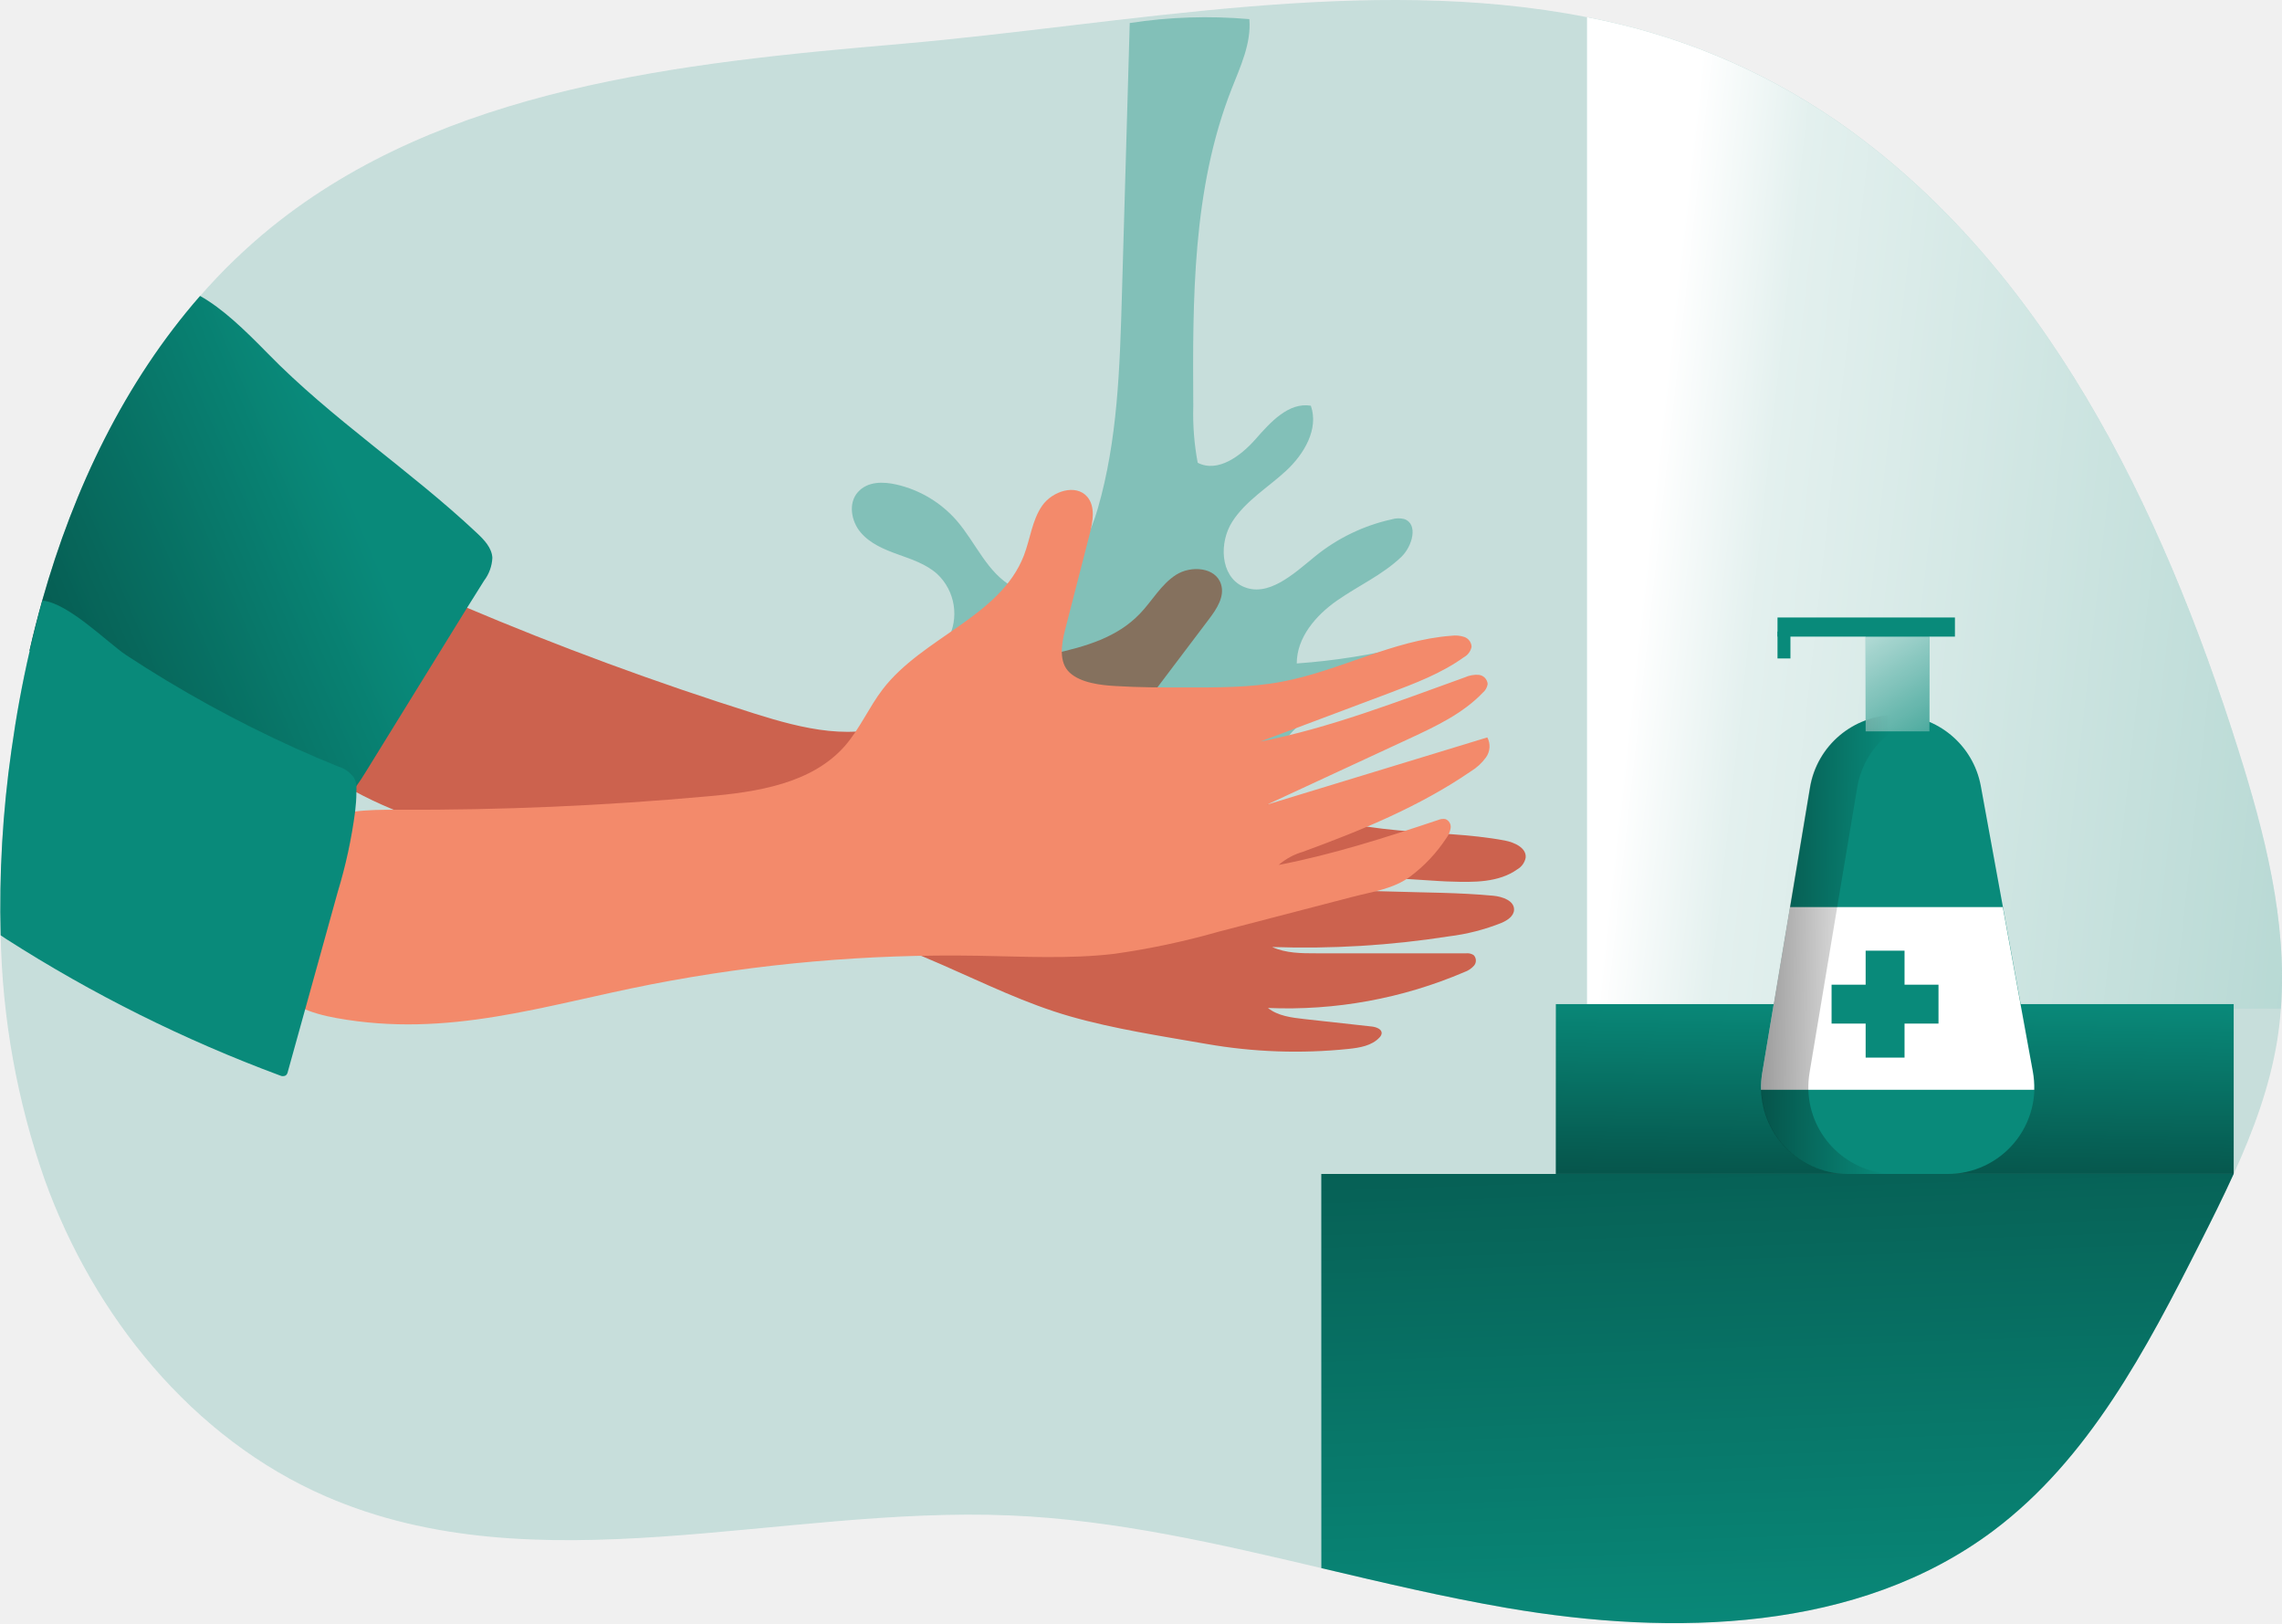
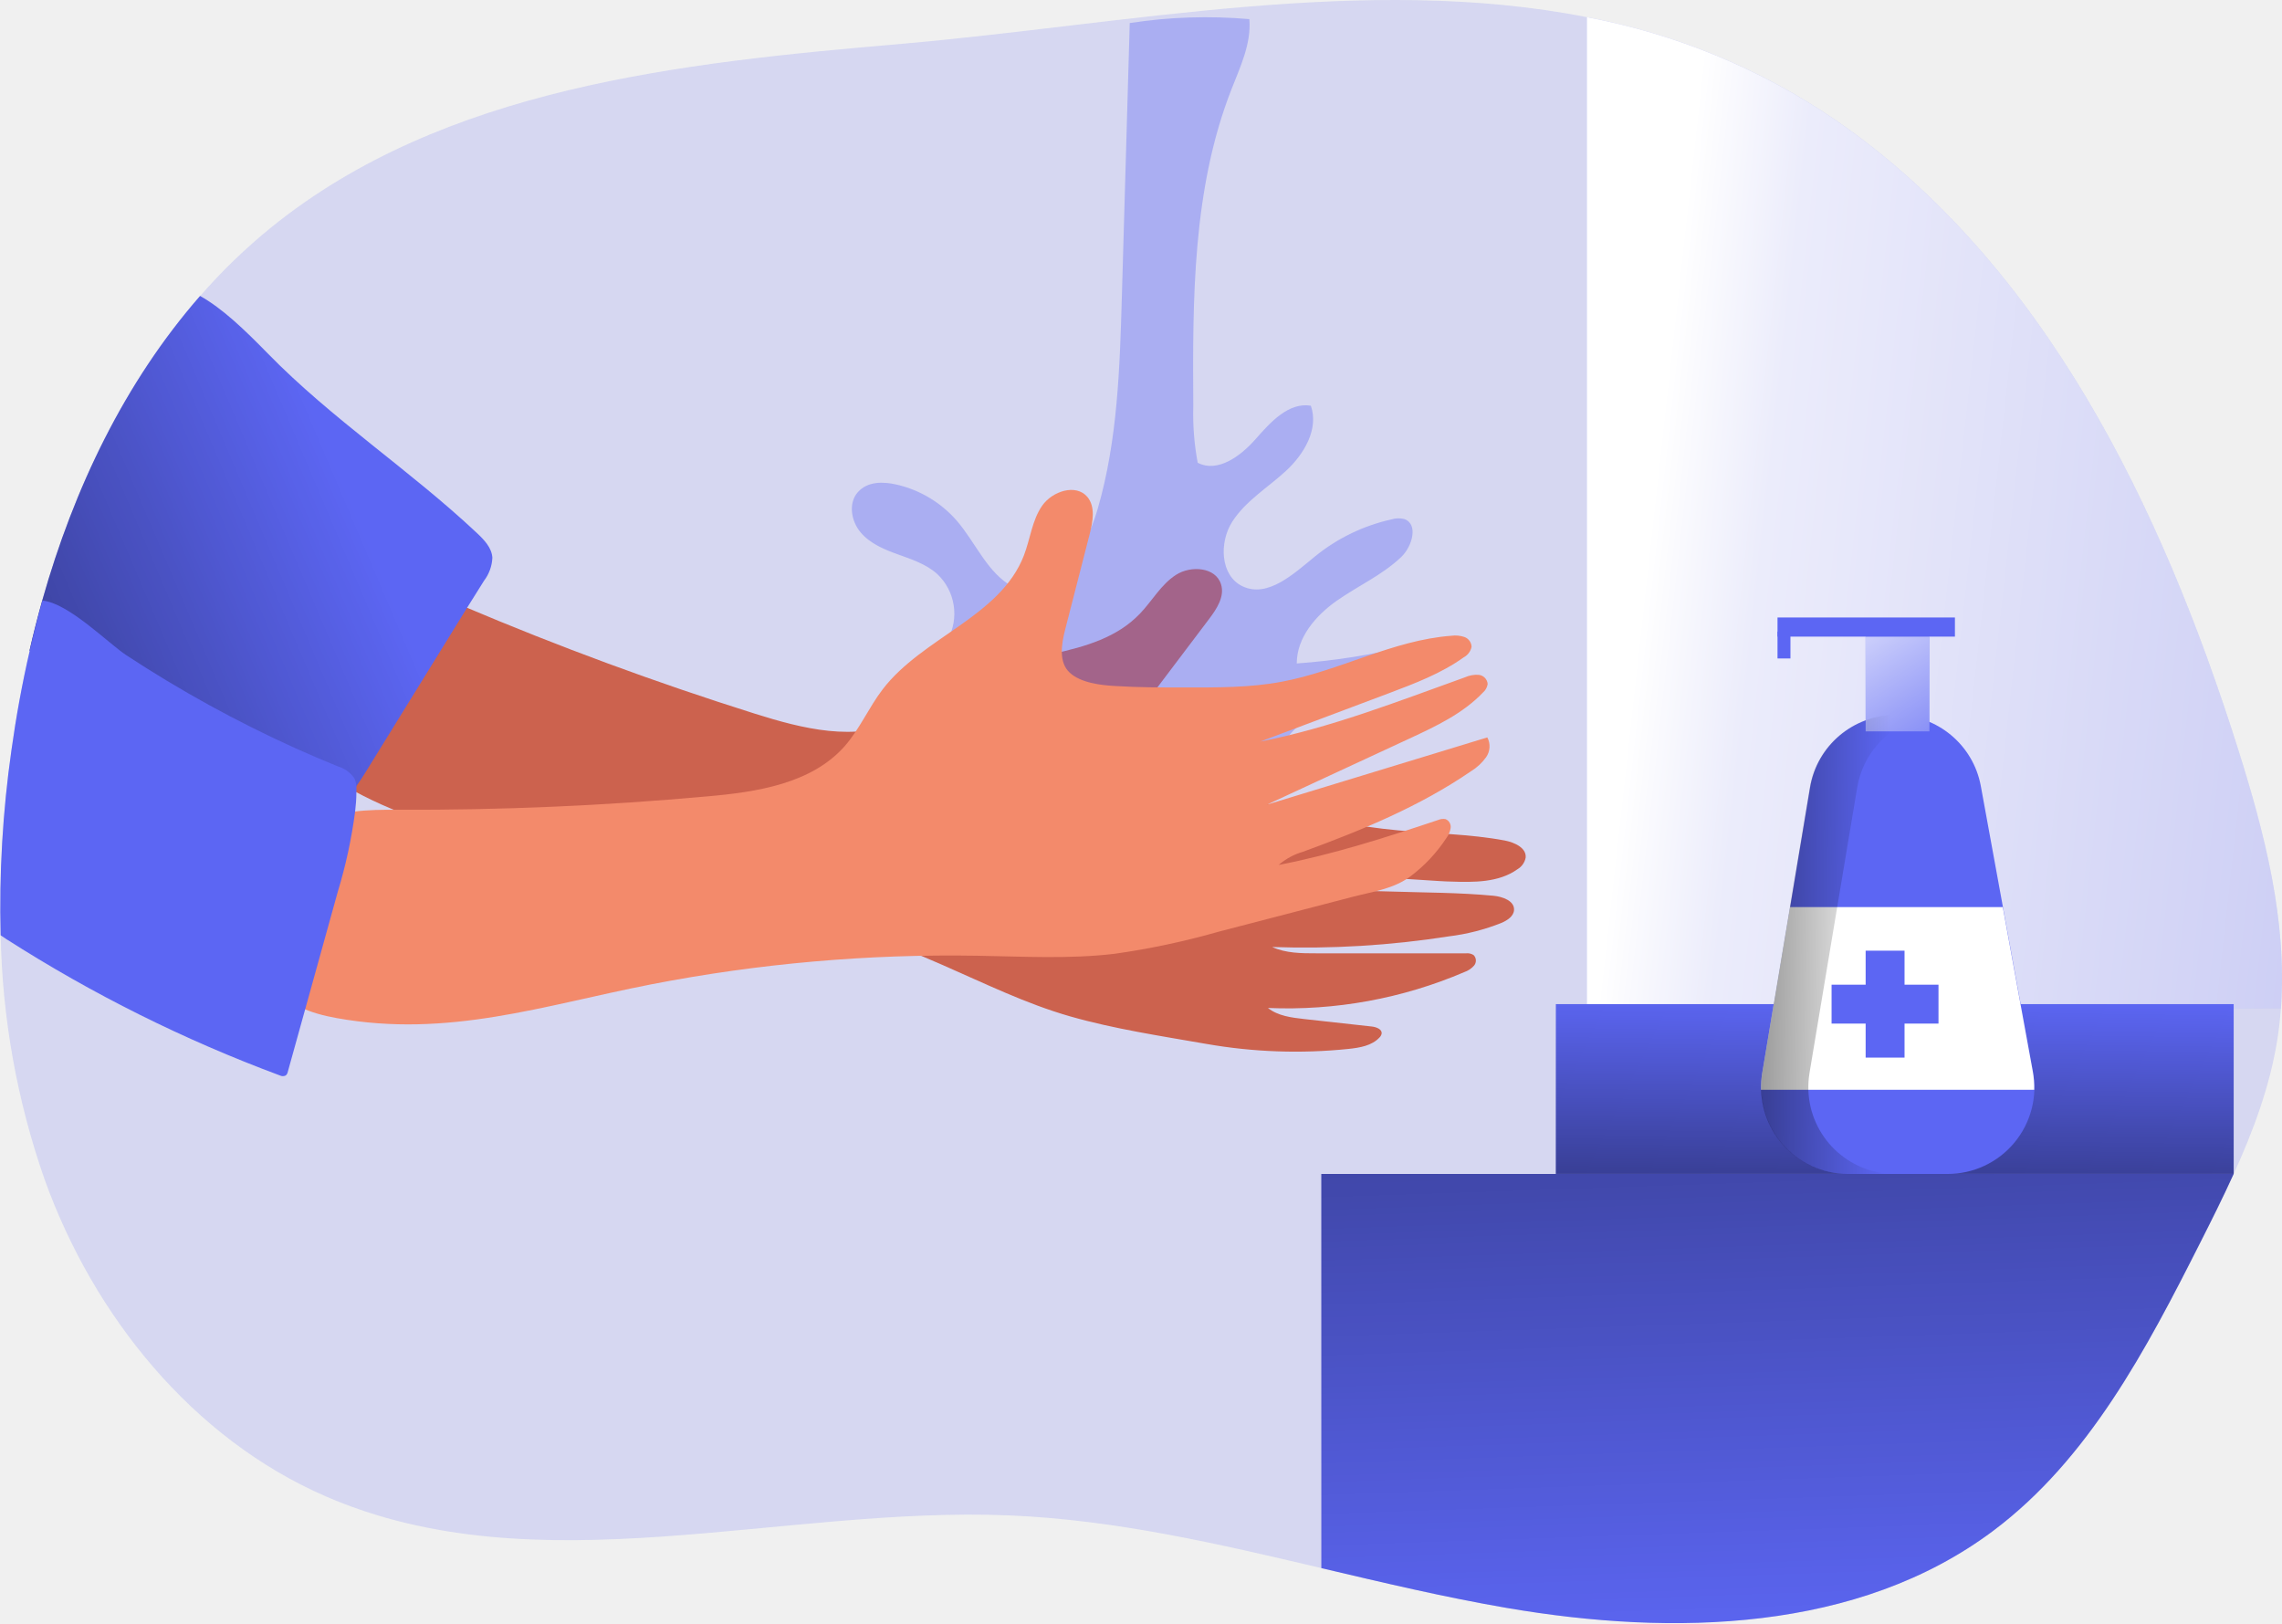
<svg xmlns="http://www.w3.org/2000/svg" xmlns:xlink="http://www.w3.org/1999/xlink" id="Layer_1" data-name="Layer 1" viewBox="0 0 397.2 282.5">
  <defs>
    <linearGradient id="linear-gradient" x1="322.78" y1="125.03" x2="486.45" y2="143.11" gradientUnits="userSpaceOnUse">
      <stop offset="0.01" stop-color="#fff" />
      <stop offset="0.13" stop-color="#fff" stop-opacity="0.69" />
      <stop offset="1" stop-color="#fff" stop-opacity="0" />
    </linearGradient>
    <linearGradient id="linear-gradient-2" x1="329.08" y1="238.54" x2="330.03" y2="173.83" gradientUnits="userSpaceOnUse">
      <stop offset="0.01" />
      <stop offset="0.13" stop-opacity="0.69" />
      <stop offset="1" stop-opacity="0" />
    </linearGradient>
    <linearGradient id="linear-gradient-3" x1="-30.01" y1="179.25" x2="99.35" y2="124.33" xlink:href="#linear-gradient-2" />
    <linearGradient id="linear-gradient-4" x1="340.64" y1="98.73" x2="348.25" y2="321.39" xlink:href="#linear-gradient-2" />
    <linearGradient id="linear-gradient-5" x1="321.85" y1="106.53" x2="343.42" y2="138.56" xlink:href="#linear-gradient" />
    <linearGradient id="linear-gradient-6" x1="321.14" y1="198.73" x2="365.97" y2="199.15" xlink:href="#linear-gradient-2" />
  </defs>
-   <path d="M434.23,210.27c-.14,1.86-.35,3.73-.65,5.59-1.31,8.07-4.17,15.74-7.57,23.21-1.84,4.06-3.84,8.05-5.84,12-9.36,18.53-19.39,37.65-36,50.1-23.51,17.62-55.66,18.4-84.62,13.44-10.85-1.86-21.59-4.41-32.33-6.94-17.93-4.23-35.85-8.4-54.21-9.17-40.07-1.67-82.34,12.65-119.12-3.33C70.73,285.1,53.55,263.82,45,240.07a136.48,136.48,0,0,1-7.66-42.59,192.82,192.82,0,0,1,1.88-32.22c.81-5.79,1.86-11.59,3.19-17.33q1-4.38,2.21-8.7c5.51-19.52,14.36-38,27.47-53A100.45,100.45,0,0,1,84.42,74.33C114.5,50,155.59,45.69,194.15,42.38,233.05,39,275,30.15,313.43,37.74A113.92,113.92,0,0,1,356.64,55.6c36.33,25,56.77,67.3,70.08,109.36C431.36,179.64,435.36,195,434.23,210.27Z" transform="translate(-37.22 -34.75)" fill="#098a7a" opacity="0.18" style="isolation:isolate" />
-   <path d="M434.23,210.27H313.43V37.74A113.92,113.92,0,0,1,356.64,55.6c36.33,25,56.77,67.3,70.08,109.36C431.36,179.64,435.36,195,434.23,210.27Z" transform="translate(-37.22 -34.75)" fill="#098a7a" opacity="0.18" style="isolation:isolate" />
+   <path d="M434.23,210.27c-.14,1.86-.35,3.73-.65,5.59-1.31,8.07-4.17,15.74-7.57,23.21-1.84,4.06-3.84,8.05-5.84,12-9.36,18.53-19.39,37.65-36,50.1-23.51,17.62-55.66,18.4-84.62,13.44-10.85-1.86-21.59-4.41-32.33-6.94-17.93-4.23-35.85-8.4-54.21-9.17-40.07-1.67-82.34,12.65-119.12-3.33C70.73,285.1,53.55,263.82,45,240.07a136.48,136.48,0,0,1-7.66-42.59,192.82,192.82,0,0,1,1.88-32.22c.81-5.79,1.86-11.59,3.19-17.33q1-4.38,2.21-8.7c5.51-19.52,14.36-38,27.47-53A100.45,100.45,0,0,1,84.42,74.33C114.5,50,155.59,45.69,194.15,42.38,233.05,39,275,30.15,313.43,37.74A113.92,113.92,0,0,1,356.64,55.6c36.33,25,56.77,67.3,70.08,109.36C431.36,179.64,435.36,195,434.23,210.27Z" transform="translate(-37.22 -34.75)" fill="#5c66f3" opacity="0.18" style="isolation:isolate" />
+   <path d="M434.23,210.27H313.43V37.74A113.92,113.92,0,0,1,356.64,55.6c36.33,25,56.77,67.3,70.08,109.36C431.36,179.64,435.36,195,434.23,210.27Z" transform="translate(-37.22 -34.75)" fill="#5c66f3" opacity="0.18" style="isolation:isolate" />
  <path d="M434.23,210.27H313.43V37.74A113.92,113.92,0,0,1,356.64,55.6c36.33,25,56.77,67.3,70.08,109.36C431.36,179.64,435.36,195,434.23,210.27Z" transform="translate(-37.22 -34.75)" fill="url(#linear-gradient)" />
-   <rect x="270.81" y="174.76" width="117.98" height="29.55" fill="#098a7a" />
+   <rect x="270.81" y="174.76" width="117.98" height="29.55" fill="#5c66f3" />
  <rect x="270.81" y="174.76" width="117.98" height="29.55" fill="url(#linear-gradient-2)" />
  <path d="M201.35,202.73c7.29,3.19,14.47,6.72,22.12,8.91s15.89,3.43,23.74,4.8a89.76,89.76,0,0,0,24.71.87c2-.21,4.09-.56,5.42-2a1.29,1.29,0,0,0,.36-.64c.13-.78-.91-1.17-1.7-1.26l-11.77-1.3c-2.22-.25-4.57-.54-6.32-1.93a78.37,78.37,0,0,0,34.2-6.25,4,4,0,0,0,1.68-1.12,1.36,1.36,0,0,0-.08-1.84,2,2,0,0,0-1.3-.3h-26c-2.63,0-5.36,0-7.76-1.1a162.22,162.22,0,0,0,30.74-1.85,36.79,36.79,0,0,0,9.21-2.36c1-.44,2.08-1.14,2.15-2.22.1-1.61-2-2.34-3.59-2.49-6-.57-12-.54-18-.74-5.42-.19-12,0-17.08-2,.37-1.95,24.55.27,27.67.27,4,.14,8.34.19,11.59-2.14a3,3,0,0,0,1.43-2c.19-1.71-1.92-2.67-3.61-3-6.13-1.15-12.39-1.19-18.59-1.77a108.94,108.94,0,0,1-42.14-12.89,7.1,7.1,0,0,1-3.33-2.92c-1.11-2.39.56-5.09,2.15-7.19l10.4-13.76c1.35-1.78,2.77-3.94,2.1-6.07-.93-3-5.24-3.31-7.84-1.64s-4.14,4.53-6.28,6.76c-7.91,8.26-21.77,6.32-31.69,12-3.43,2-6.33,4.84-9.9,6.57-7.85,3.81-17.17,1.44-25.5-1.19q-25.71-8.1-50.57-18.64c-4.71-2-9.77-4.11-14.79-3.1C95.83,138.73,91.44,146.2,88.3,153c-1,2.08-1.91,4.26-1.82,6.55.16,4.42,4,7.72,7.75,10.13,16.59,10.74,34,11.85,52.79,15.73A273.93,273.93,0,0,1,201.35,202.73Z" transform="translate(-37.22 -34.75)" fill="#cc624e" />
-   <path d="M122.92,131.82a7.12,7.12,0,0,1-1.45,4c-1,1.6-2,3.2-3,4.79q-8.81,14.28-17.63,28.55c-.51.83-1.06,1.68-1.65,2.49-.19.25-.37.5-.56.74-1.91,2.43-4.25,4.42-7.21,4.43a12.26,12.26,0,0,1-5.06-1.48,210.78,210.78,0,0,1-44-27.38q1-4.38,2.21-8.7c5.51-19.52,14.36-38,27.47-53,3.87,2.15,7.71,5.84,11.78,10,11.19,11.46,24.74,20.29,36.4,31.25C121.5,128.71,122.82,130.09,122.92,131.82Z" transform="translate(-37.22 -34.75)" fill="#098a7a" />
+   <path d="M122.92,131.82a7.12,7.12,0,0,1-1.45,4c-1,1.6-2,3.2-3,4.79q-8.81,14.28-17.63,28.55c-.51.83-1.06,1.68-1.65,2.49-.19.25-.37.5-.56.74-1.91,2.43-4.25,4.42-7.21,4.43a12.26,12.26,0,0,1-5.06-1.48,210.78,210.78,0,0,1-44-27.38q1-4.38,2.21-8.7c5.51-19.52,14.36-38,27.47-53,3.87,2.15,7.71,5.84,11.78,10,11.19,11.46,24.74,20.29,36.4,31.25C121.5,128.71,122.82,130.09,122.92,131.82Z" transform="translate(-37.22 -34.75)" fill="#5c66f3" />
  <path d="M122.92,131.82a7.12,7.12,0,0,1-1.45,4c-1,1.6-2,3.2-3,4.79q-8.81,14.28-17.63,28.55c-.51.83-1.06,1.68-1.65,2.49-.19.25-.37.5-.56.74-1.91,2.43-4.25,4.42-7.21,4.43a12.26,12.26,0,0,1-5.06-1.48,210.78,210.78,0,0,1-44-27.38q1-4.38,2.21-8.7c5.51-19.52,14.36-38,27.47-53,3.87,2.15,7.71,5.84,11.78,10,11.19,11.46,24.74,20.29,36.4,31.25C121.5,128.71,122.82,130.09,122.92,131.82Z" transform="translate(-37.22 -34.75)" fill="url(#linear-gradient-3)" />
-   <path d="M202.16,146.11a9.47,9.47,0,0,0-1.81-11.46c-1.9-1.71-4.41-2.54-6.81-3.4s-4.88-1.89-6.53-3.85-2.17-5.1-.47-7,4.4-1.85,6.75-1.31a19.76,19.76,0,0,1,10.46,6.28c3.33,3.85,5.32,9.13,9.81,11.54,1.86-2.2,5.38-2.43,8-3.65,3.76-1.76,5.58-6,6.74-10,3.45-11.93,3.83-24.49,4.19-36.9l1.37-47.6a86.87,86.87,0,0,1,20.82-.68c.36,4.23-1.57,8.27-3.12,12.23-6.8,17.36-6.76,36.53-6.64,55.18a45.93,45.93,0,0,0,.77,9.8c3.49,1.8,7.49-1.17,10.08-4.12s5.74-6.44,9.61-5.81c1.43,4.05-1.18,8.45-4.34,11.36s-7,5.19-9.33,8.82-2.09,9.43,1.8,11.26c4.37,2.05,8.86-2.15,12.6-5.21a32.09,32.09,0,0,1,13.34-6.45,4.11,4.11,0,0,1,2.17-.06c2.53.85,1.43,4.77-.51,6.62-3.26,3.11-7.49,5-11.18,7.58s-7,6.43-7,10.94a113.35,113.35,0,0,0,19.38-3.07c1.06,4.4-3.45,8.16-7.75,9.59s-9.23,2-12.32,5.27c-4,4.31-3.39,11.84-8,15.53a13.81,13.81,0,0,1-6.72,2.44c-9.55,1.45-19.69.05-28-4.88S203.3,155.7,202.16,146.11Z" transform="translate(-37.22 -34.75)" fill="#098a7a" opacity="0.36" style="isolation:isolate" />
+   <path d="M202.16,146.11a9.47,9.47,0,0,0-1.81-11.46c-1.9-1.71-4.41-2.54-6.81-3.4s-4.88-1.89-6.53-3.85-2.17-5.1-.47-7,4.4-1.85,6.75-1.31a19.76,19.76,0,0,1,10.46,6.28c3.33,3.85,5.32,9.13,9.81,11.54,1.86-2.2,5.38-2.43,8-3.65,3.76-1.76,5.58-6,6.74-10,3.45-11.93,3.83-24.49,4.19-36.9l1.37-47.6a86.87,86.87,0,0,1,20.82-.68c.36,4.23-1.57,8.27-3.12,12.23-6.8,17.36-6.76,36.53-6.64,55.18a45.93,45.93,0,0,0,.77,9.8c3.49,1.8,7.49-1.17,10.08-4.12s5.74-6.44,9.61-5.81c1.43,4.05-1.18,8.45-4.34,11.36s-7,5.19-9.33,8.82-2.09,9.43,1.8,11.26c4.37,2.05,8.86-2.15,12.6-5.21a32.09,32.09,0,0,1,13.34-6.45,4.11,4.11,0,0,1,2.17-.06c2.53.85,1.43,4.77-.51,6.62-3.26,3.11-7.49,5-11.18,7.58s-7,6.43-7,10.94a113.35,113.35,0,0,0,19.38-3.07c1.06,4.4-3.45,8.16-7.75,9.59s-9.23,2-12.32,5.27c-4,4.31-3.39,11.84-8,15.53a13.81,13.81,0,0,1-6.72,2.44c-9.55,1.45-19.69.05-28-4.88S203.3,155.7,202.16,146.11Z" transform="translate(-37.22 -34.75)" fill="#5c66f3" opacity="0.36" style="isolation:isolate" />
  <path d="M207.31,201.09c8,.13,15.95.6,23.85-.33a134.25,134.25,0,0,0,18.12-3.84l23.45-6.1c3.45-.9,7-1.34,9.94-3.51a26.45,26.45,0,0,0,6.32-6.73,3.82,3.82,0,0,0,.73-1.74,1.45,1.45,0,0,0-.9-1.53,2.24,2.24,0,0,0-1.27.15c-9.13,3.06-18.32,6-27.77,7.83A11.16,11.16,0,0,1,264,183c10.18-3.72,20.3-7.88,29.23-14a9.07,9.07,0,0,0,2.66-2.46,3.31,3.31,0,0,0,.21-3.45l-38.35,11.7,24.82-11.51c4.58-2.13,9.27-4.33,12.77-8a2.4,2.4,0,0,0,.82-1.48,1.74,1.74,0,0,0-1.58-1.6,5,5,0,0,0-2.39.44c-11.73,4.21-23.4,8.78-35.63,11.18L279,155.39c4.5-1.7,9.06-3.42,13-6.24a2.69,2.69,0,0,0,1.36-1.82,1.89,1.89,0,0,0-1.26-1.72,5,5,0,0,0-2.25-.21c-10.2.75-19.48,6.13-29.53,8-5.59,1.06-11.33,1-17,1-4,0-7.94,0-11.91-.25-2.51-.13-6.06-.53-8-2.33s-1.45-4.91-.8-7.46l4.29-16.71c.55-2.16,1-4.7-.41-6.41-2-2.36-6.11-1-7.87,1.52s-2.07,5.78-3.18,8.66c-4.11,10.67-17.64,14.23-24.59,23.31-2.41,3.15-4,6.91-6.6,9.88-5.78,6.54-15.29,8-24,8.75q-26.85,2.44-53.86,2.32c-5.11,0-10.59,0-14.83,2.85-6.24,4.21-7.41,12.79-7.67,20.32-.08,2.28-.11,4.67.85,6.74,1.86,4,6.71,5.57,11.06,6.35,19.45,3.51,36-2.2,54.77-5.87A273.34,273.34,0,0,1,207.31,201.09Z" transform="translate(-37.22 -34.75)" fill="#f38a6b" />
-   <path d="M99.25,172.5a1,1,0,0,1,0,.17c0,1.12-.09,2.23-.22,3.34A86.62,86.62,0,0,1,96,190q-2.83,10.24-5.68,20.47-1.48,5.4-3,10.8a1.07,1.07,0,0,1-.37.66,1.1,1.1,0,0,1-1,0,249.23,249.23,0,0,1-47.62-23.73c-.34-.22-.68-.44-1-.67a192.82,192.82,0,0,1,1.88-32.22c.81-5.79,1.86-11.59,3.19-17.33q1-4.38,2.21-8.7c4.5.39,11.49,7.46,14.59,9.5a214.42,214.42,0,0,0,29.45,16.2c2.44,1.1,4.91,2.15,7.39,3.16a5.23,5.23,0,0,1,2.82,2,3.55,3.55,0,0,1,.4,1.57A6.47,6.47,0,0,1,99.25,172.5Z" transform="translate(-37.22 -34.75)" fill="#098a7a" />
-   <path d="M426,239.07c-1.84,4.06-3.84,8.05-5.84,12-9.36,18.53-19.39,37.65-36,50.1-23.51,17.62-55.66,18.4-84.62,13.44-10.85-1.86-21.59-4.41-32.33-6.94V239.07Z" transform="translate(-37.22 -34.75)" fill="#098a7a" />
+   <path d="M99.25,172.5a1,1,0,0,1,0,.17c0,1.12-.09,2.23-.22,3.34A86.62,86.62,0,0,1,96,190q-2.83,10.24-5.68,20.47-1.48,5.4-3,10.8a1.07,1.07,0,0,1-.37.66,1.1,1.1,0,0,1-1,0,249.23,249.23,0,0,1-47.62-23.73c-.34-.22-.68-.44-1-.67a192.82,192.82,0,0,1,1.88-32.22c.81-5.79,1.86-11.59,3.19-17.33q1-4.38,2.21-8.7c4.5.39,11.49,7.46,14.59,9.5a214.42,214.42,0,0,0,29.45,16.2c2.44,1.1,4.91,2.15,7.39,3.16a5.23,5.23,0,0,1,2.82,2,3.55,3.55,0,0,1,.4,1.57A6.47,6.47,0,0,1,99.25,172.5Z" transform="translate(-37.22 -34.75)" fill="#5c66f3" />
+   <path d="M426,239.07c-1.84,4.06-3.84,8.05-5.84,12-9.36,18.53-19.39,37.65-36,50.1-23.51,17.62-55.66,18.4-84.62,13.44-10.85-1.86-21.59-4.41-32.33-6.94V239.07Z" transform="translate(-37.22 -34.75)" fill="#5c66f3" />
  <path d="M426,239.07c-1.84,4.06-3.84,8.05-5.84,12-9.36,18.53-19.39,37.65-36,50.1-23.51,17.62-55.66,18.4-84.62,13.44-10.85-1.86-21.59-4.41-32.33-6.94V239.07Z" transform="translate(-37.22 -34.75)" fill="url(#linear-gradient-4)" />
-   <path d="M376.2,239.07H358.84A15.09,15.09,0,0,1,344,221.49l8.28-49.69a15.1,15.1,0,0,1,14.89-12.61h0A15.1,15.1,0,0,1,382,171.57l9.08,49.69A15.1,15.1,0,0,1,376.2,239.07Z" transform="translate(-37.22 -34.75)" fill="#098a7a" />
-   <rect x="324.73" y="110.8" width="11.1" height="16.49" fill="#098a7a" />
+   <path d="M376.2,239.07H358.84A15.09,15.09,0,0,1,344,221.49l8.28-49.69a15.1,15.1,0,0,1,14.89-12.61h0A15.1,15.1,0,0,1,382,171.57l9.08,49.69A15.1,15.1,0,0,1,376.2,239.07Z" transform="translate(-37.22 -34.75)" fill="#5c66f3" />
+   <rect x="324.73" y="110.8" width="11.1" height="16.49" fill="#5c66f3" />
  <rect x="324.73" y="110.8" width="11.1" height="16.49" fill="url(#linear-gradient-5)" />
-   <rect x="309.39" y="107.47" width="30.88" height="3.33" fill="#098a7a" />
-   <rect x="309.39" y="109.92" width="2.25" height="4.68" fill="#098a7a" />
+   <rect x="309.39" y="107.47" width="30.88" height="3.33" fill="#5c66f3" />
+   <rect x="309.39" y="109.92" width="2.25" height="4.68" fill="#5c66f3" />
  <path d="M391.29,224.42H343.75a15.37,15.37,0,0,1,.2-2.93l4.82-28.87h37.05l5.23,28.64A15.51,15.51,0,0,1,391.29,224.42Z" transform="translate(-37.22 -34.75)" fill="#fff" />
-   <rect x="324.73" y="165.46" width="6.77" height="18.61" fill="#098a7a" />
-   <rect x="361.95" y="200.21" width="6.77" height="18.61" transform="translate(537.62 -190.57) rotate(90)" fill="#098a7a" />
+   <rect x="324.73" y="165.46" width="6.77" height="18.61" fill="#5c66f3" />
+   <rect x="361.95" y="200.21" width="6.77" height="18.61" transform="translate(537.62 -190.57) rotate(90)" fill="#5c66f3" />
  <path d="M367.09,239.07h-8.25a15.1,15.1,0,0,1-15.09-14.65,15.37,15.37,0,0,1,.2-2.93l4.82-28.87,3.47-20.82a15.1,15.1,0,0,1,14.89-12.61,14.81,14.81,0,0,1,4.12.58,15.09,15.09,0,0,0-10.76,12L357,192.62l-4.82,28.87a15.37,15.37,0,0,0-.2,2.93A15.1,15.1,0,0,0,367.09,239.07Z" transform="translate(-37.22 -34.75)" fill="url(#linear-gradient-6)" />
</svg>
